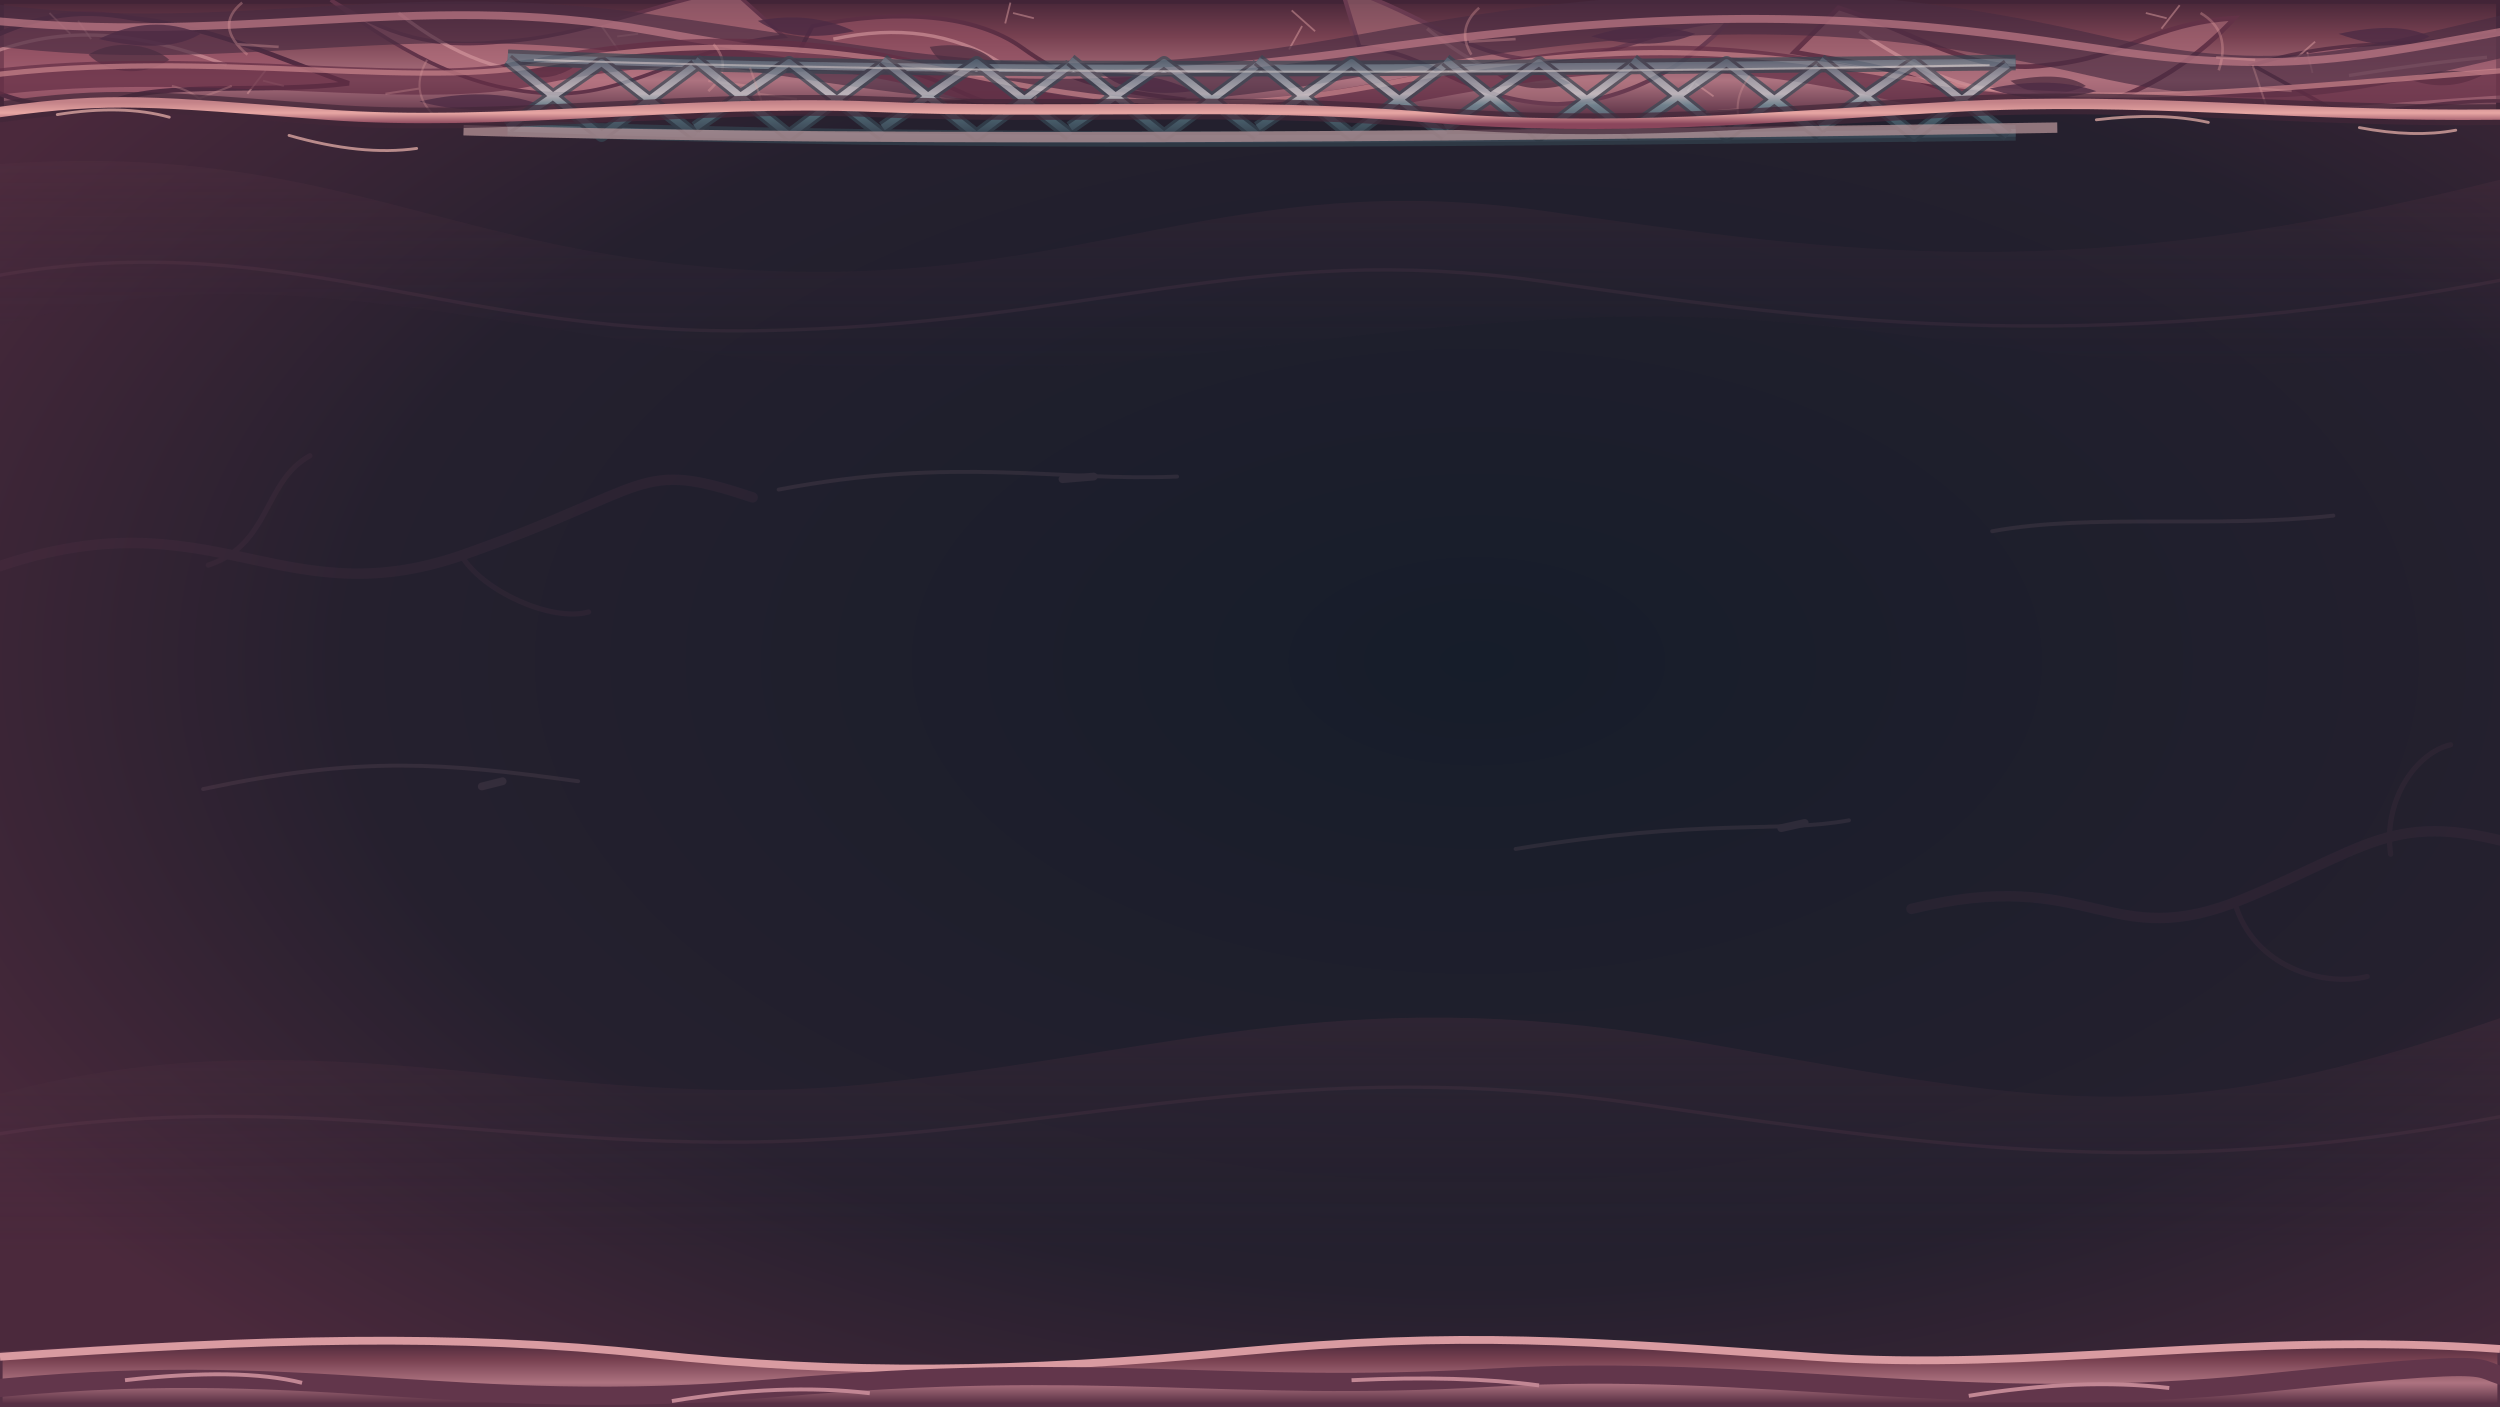
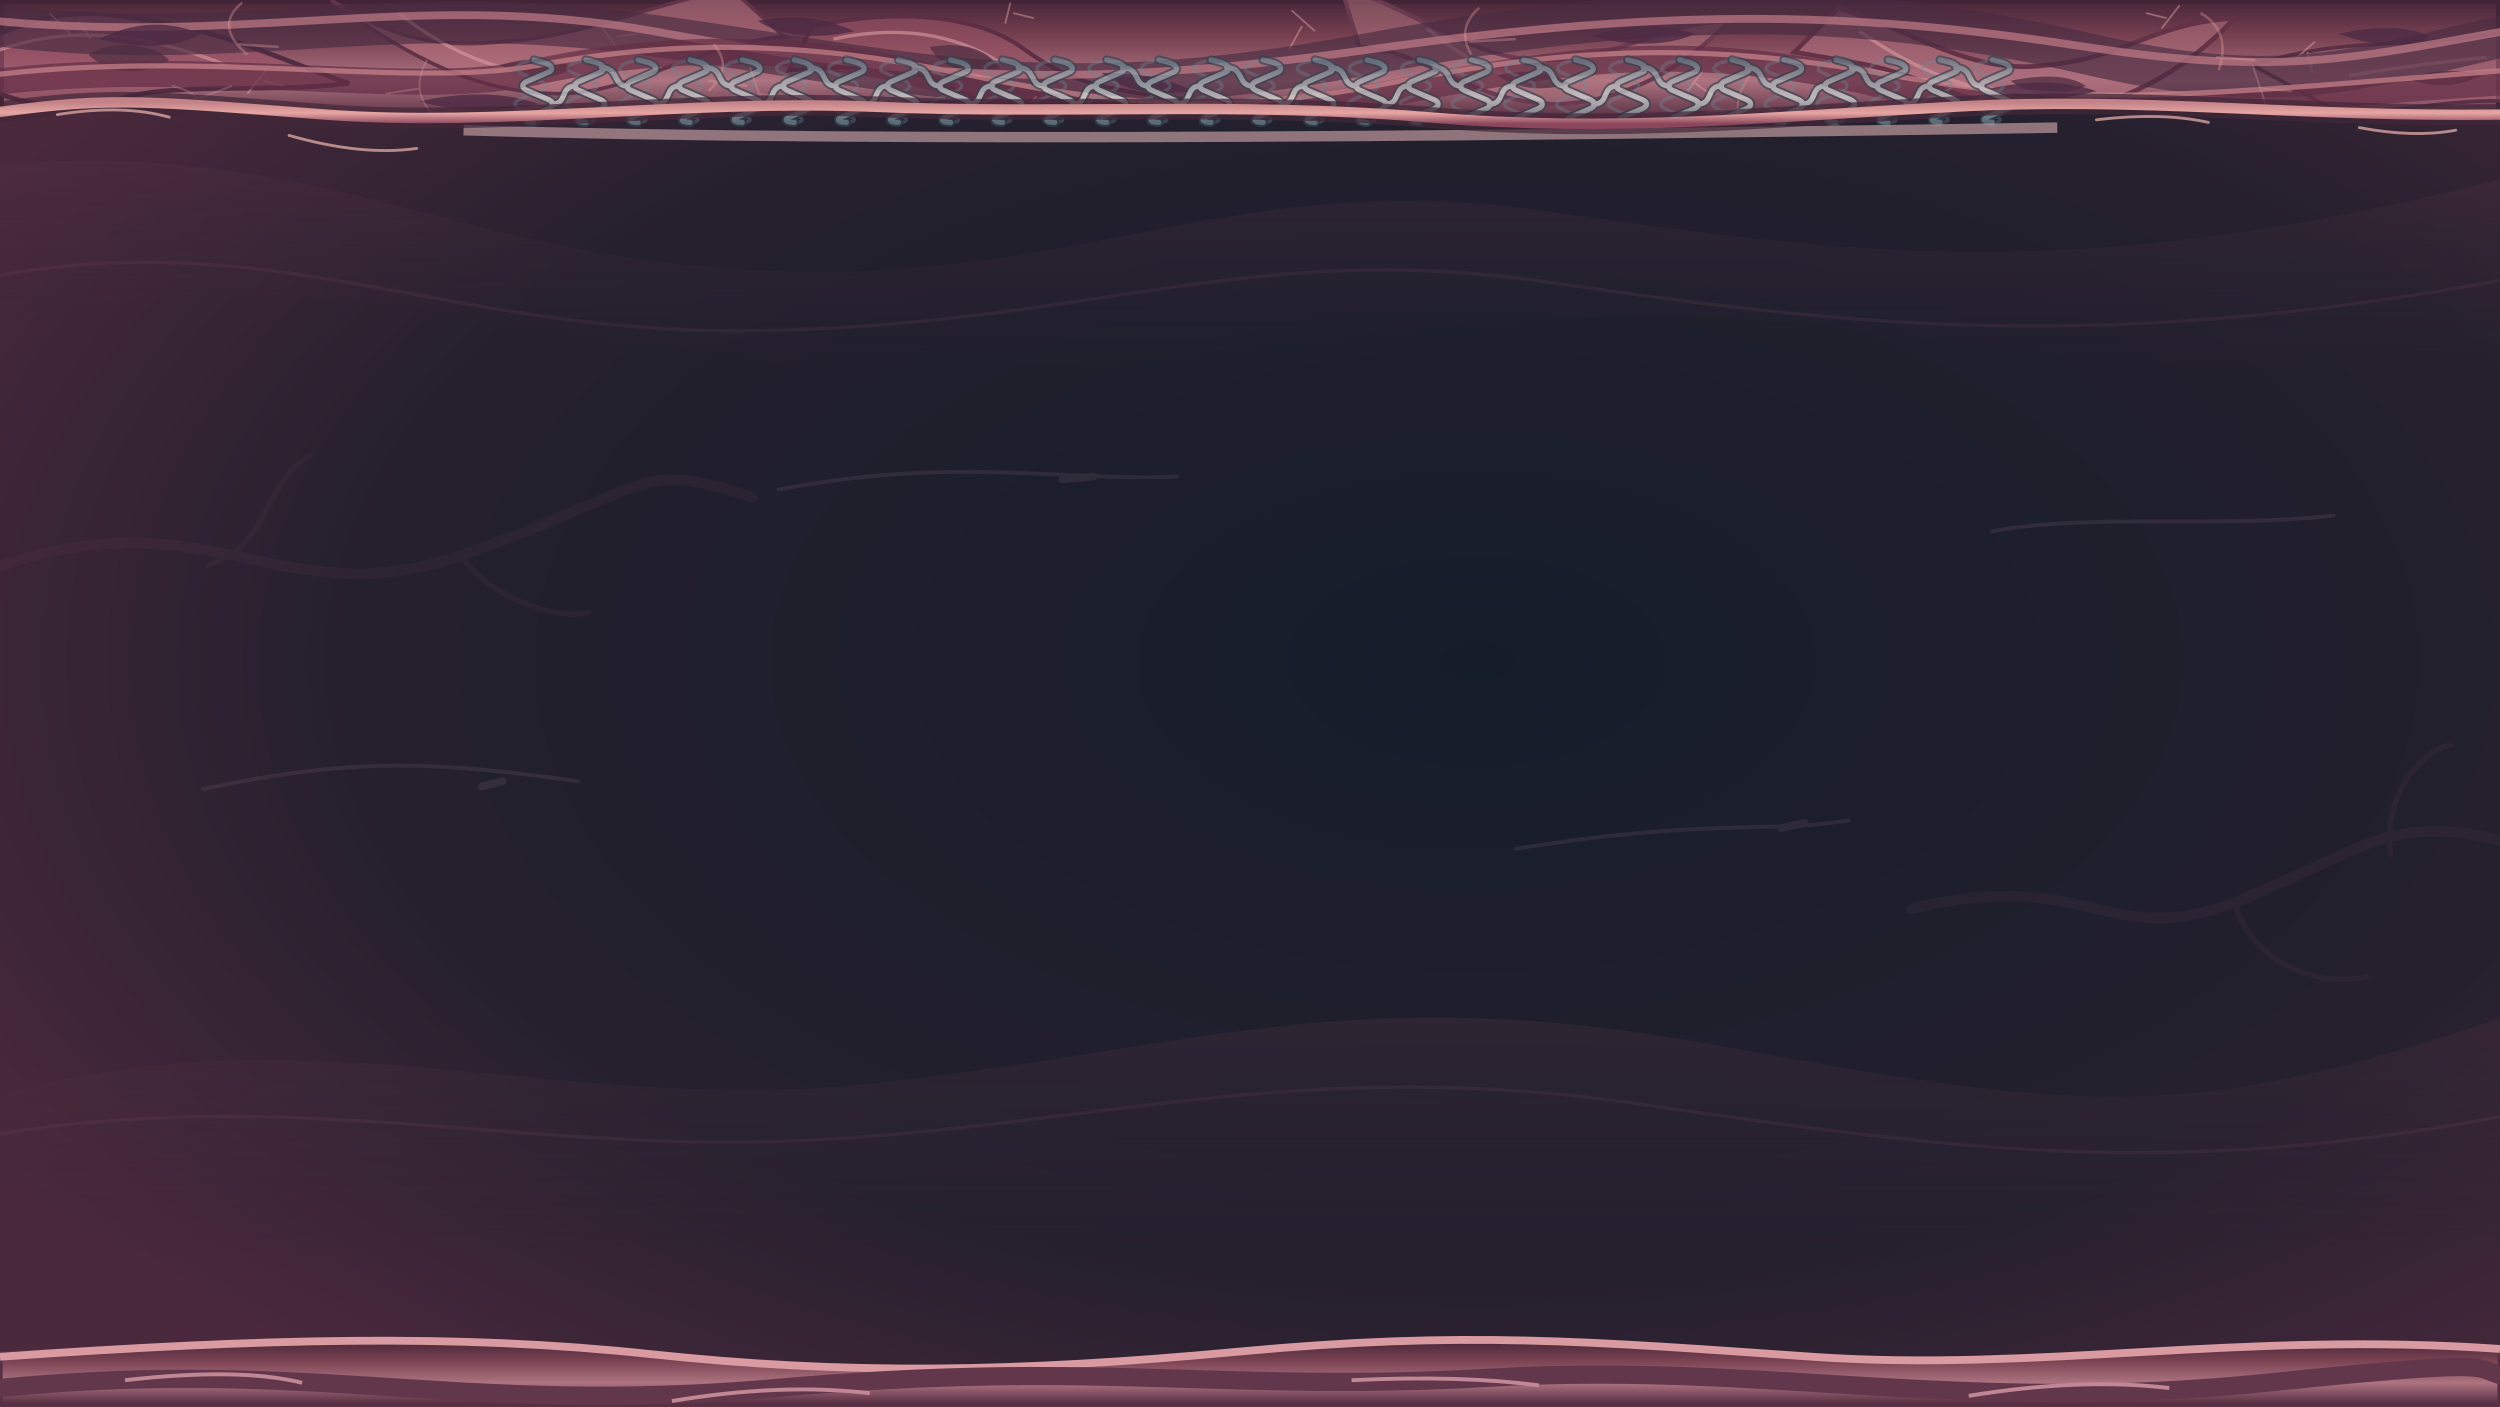
<svg xmlns="http://www.w3.org/2000/svg" width="960" height="540" viewBox="0 0 960 540" role="img" aria-labelledby="scene-healed-flow-title scene-healed-flow-desc">
  <defs>
    <linearGradient id="scene-healed-flow-wall" x1="0" y1="0" x2="0" y2="1">
      <stop offset="0" stop-color="#472638" />
      <stop offset="0.3" stop-color="#784151" />
      <stop offset="0.65" stop-color="#ad7380" />
      <stop offset="1" stop-color="#4d263b" />
    </linearGradient>
    <linearGradient id="scene-healed-flow-lip" x1="0" y1="0" x2="0" y2="1">
      <stop offset="0" stop-color="#c38288" />
      <stop offset="0.5" stop-color="#e7a6a3" />
      <stop offset="1" stop-color="#8b465c" />
    </linearGradient>
    <linearGradient id="scene-healed-flow-depth" x1="0" y1="0" x2="0" y2="1">
      <stop offset="0" stop-color="#382532" />
      <stop offset="0.4" stop-color="#201e2d" />
      <stop offset="1" stop-color="#31212f" />
    </linearGradient>
    <linearGradient id="scene-healed-flow-distance" x1="0" y1="0" x2="0" y2="1">
      <stop offset="0" stop-color="#553343" stop-opacity="0.6" />
      <stop offset="1" stop-color="#332638" stop-opacity="0.05" />
    </linearGradient>
    <linearGradient id="scene-healed-flow-pearl" x1="0" y1="0" x2="0" y2="1">
      <stop offset="0" stop-color="#d6b29e" />
      <stop offset="0.5" stop-color="#a58a83" />
      <stop offset="1" stop-color="#62515e" />
    </linearGradient>
-     <linearGradient id="scene-healed-flow-metal" x1="0" y1="0" x2="0" y2="1">
-       <stop offset="0" stop-color="#527380" />
-       <stop offset="0.45" stop-color="#d0dadd" />
-       <stop offset="0.6" stop-color="#6e9ca5" />
-       <stop offset="1" stop-color="#405361" />
-     </linearGradient>
    <radialGradient id="scene-healed-flow-ambient" cx=".59" cy=".47" r=".69">
      <stop stop-color="#161d2a" />
      <stop offset=".65" stop-color="#25202e" />
      <stop offset="1" stop-color="#4b293c" />
    </radialGradient>
    <clipPath id="scene-healed-flow-wall-clip">
      <path d="M0 0H960V44C881 45 823 37 750 41S620 51 548 45S408 38 336 41S191 49 125 44S43 37 0 43Z" />
    </clipPath>
+     <linearGradient id="scene-healed-flow-implant-silver" x1="4" y1="0" x2="28" y2="0" gradientUnits="userSpaceOnUse">
+       <stop stop-color="#728c96" />
+       <stop offset=".4" stop-color="#d9e4df" />
+       <stop offset="1" stop-color="#65808d" />
+     </linearGradient>
+     <path id="scene-healed-flow-implant-front" d="M4 0C4-3 5-4 6-2L9 5C10 8 12 8 13 5L16-2C17-5 19-5 20-2L23 5C24 8 26 7 27 4L28 0" />
+     <path id="scene-healed-flow-implant-rear" d="M4 0C4 3 5 4 6 2L9-5C10-8 12-8 13-5L16 2C17 5 19 5 20 2L23-5C24-8 26-7 27-4L28 0" />
+     <g id="scene-healed-flow-implant-near-rings">
+       <use href="#scene-healed-flow-implant-front" y="0" />
+       <use href="#scene-healed-flow-implant-front" y="20" />
+       <use href="#scene-healed-flow-implant-front" y="40" />
+       <use href="#scene-healed-flow-implant-front" y="60" />
+       <use href="#scene-healed-flow-implant-front" y="80" />
+       <use href="#scene-healed-flow-implant-front" y="100" />
+       <use href="#scene-healed-flow-implant-front" y="120" />
+       <use href="#scene-healed-flow-implant-front" y="140" />
+       <use href="#scene-healed-flow-implant-front" y="160" />
+       <use href="#scene-healed-flow-implant-front" y="180" />
+       <use href="#scene-healed-flow-implant-front" y="200" />
+       <use href="#scene-healed-flow-implant-front" y="220" />
+       <use href="#scene-healed-flow-implant-front" y="240" />
+       <use href="#scene-healed-flow-implant-front" y="260" />
+       <use href="#scene-healed-flow-implant-front" y="280" />
+       <use href="#scene-healed-flow-implant-front" y="300" />
+       <use href="#scene-healed-flow-implant-front" y="320" />
+       <use href="#scene-healed-flow-implant-front" y="340" />
+       <use href="#scene-healed-flow-implant-front" y="360" />
+       <use href="#scene-healed-flow-implant-front" y="380" />
+       <use href="#scene-healed-flow-implant-front" y="400" />
+       <use href="#scene-healed-flow-implant-front" y="420" />
+       <use href="#scene-healed-flow-implant-front" y="440" />
+       <use href="#scene-healed-flow-implant-front" y="460" />
+       <use href="#scene-healed-flow-implant-front" y="480" />
+       <use href="#scene-healed-flow-implant-front" y="500" />
+       <use href="#scene-healed-flow-implant-front" y="520" />
+       <use href="#scene-healed-flow-implant-front" y="540" />
+       <use href="#scene-healed-flow-implant-front" y="560" />
+       <path d="M11 7C11 13 18 10 18 16M25 26C25 33 18 30 18 36M11 47C11 53 18 50 18 56M25 66C25 73 18 70 18 76M11 87C11 93 18 90 18 96M25 106C25 113 18 110 18 116M11 127C11 133 18 130 18 136M25 146C25 153 18 150 18 156M11 167C11 173 18 170 18 176M25 186C25 193 18 190 18 196M11 207C11 213 18 210 18 216M25 226C25 233 18 230 18 236M11 247C11 253 18 250 18 256M25 266C25 273 18 270 18 276M11 287C11 293 18 290 18 296M25 306C25 313 18 310 18 316M11 327C11 333 18 330 18 336M25 346C25 353 18 350 18 356M11 367C11 373 18 370 18 376M25 386C25 393 18 390 18 396M11 407C11 413 18 410 18 416M25 426C25 433 18 430 18 436M11 447C11 453 18 450 18 456M25 466C25 473 18 470 18 476M11 487C11 493 18 490 18 496M25 506C25 513 18 510 18 516M11 527C11 533 18 530 18 536M25 546C25 553 18 550 18 556" />
+     </g>
+     <g id="scene-healed-flow-implant-far-rings">
+       <use href="#scene-healed-flow-implant-rear" y="0" />
+       <use href="#scene-healed-flow-implant-rear" y="20" />
+       <use href="#scene-healed-flow-implant-rear" y="40" />
+       <use href="#scene-healed-flow-implant-rear" y="60" />
+       <use href="#scene-healed-flow-implant-rear" y="80" />
+       <use href="#scene-healed-flow-implant-rear" y="100" />
+       <use href="#scene-healed-flow-implant-rear" y="120" />
+       <use href="#scene-healed-flow-implant-rear" y="140" />
+       <use href="#scene-healed-flow-implant-rear" y="160" />
+       <use href="#scene-healed-flow-implant-rear" y="180" />
+       <use href="#scene-healed-flow-implant-rear" y="200" />
+       <use href="#scene-healed-flow-implant-rear" y="220" />
+       <use href="#scene-healed-flow-implant-rear" y="240" />
+       <use href="#scene-healed-flow-implant-rear" y="260" />
+       <use href="#scene-healed-flow-implant-rear" y="280" />
+       <use href="#scene-healed-flow-implant-rear" y="300" />
+       <use href="#scene-healed-flow-implant-rear" y="320" />
+       <use href="#scene-healed-flow-implant-rear" y="340" />
+       <use href="#scene-healed-flow-implant-rear" y="360" />
+       <use href="#scene-healed-flow-implant-rear" y="380" />
+       <use href="#scene-healed-flow-implant-rear" y="400" />
+       <use href="#scene-healed-flow-implant-rear" y="420" />
+       <use href="#scene-healed-flow-implant-rear" y="440" />
+       <use href="#scene-healed-flow-implant-rear" y="460" />
+       <use href="#scene-healed-flow-implant-rear" y="480" />
+       <use href="#scene-healed-flow-implant-rear" y="500" />
+       <use href="#scene-healed-flow-implant-rear" y="520" />
+       <use href="#scene-healed-flow-implant-rear" y="540" />
+       <use href="#scene-healed-flow-implant-rear" y="560" />
+     </g>
  </defs>
  <g id="scene-healed-flow-lumen">
    <rect width="960" height="540" fill="url(#scene-healed-flow-depth)" />
    <rect width="960" height="540" fill="url(#scene-healed-flow-ambient)" />
    <g fill="url(#scene-healed-flow-distance)" opacity=".48">
      <path d="M0 63C129 54 172 99 295 104S473 64 593 81S797 110 960 69V132C804 156 738 117 610 122S399 155 274 136S87 101 0 125Z" />
      <path d="M0 420C124 387 215 429 336 416S519 376 657 401S837 433 960 391V480H0Z" />
    </g>
    <g fill="none" stroke="#805065" stroke-width="1.3" opacity=".14">
      <path d="M-25 111C99 80 164 129 291 127S480 92 592 108S808 139 984 103" />
      <path d="M-20 439C103 414 195 443 307 438S499 405 630 424S843 454 984 424" />
    </g>
    <g fill="none" stroke="#6a4158" stroke-linecap="round" opacity=".13">
      <path d="M-15 223C79 184 104 239 178 213S244 176 289 191" stroke-width="4" />
      <path d="M80 217C104 209 101 185 119 175M177 213C185 227 212 239 226 235" stroke-width="2" />
      <path d="M734 349C804 332 809 367 862 345S921 308 984 330" stroke-width="4" />
      <path d="M858 346C865 372 893 379 909 375M918 328C915 307 928 289 941 286" stroke-width="2" />
    </g>
    <g fill="none" stroke="#a07c88" stroke-linecap="round" opacity=".14">
      <path d="M78 303C139 290 171 293 222 300M299 188C367 175 407 185 452 183M582 326C655 314 683 320 710 315M765 204C803 197 851 203 896 198" stroke-width="1.5" />
      <path d="M185 302l8-2M408 184l12-1M684 318l9-2" stroke-width="3" />
    </g>
  </g>
  <g id="scene-healed-flow-muscular-wall">
    <path d="M0 0H960V44C881 45 823 37 750 41S620 51 548 45S408 38 336 41S191 49 125 44S43 37 0 43Z" fill="url(#scene-healed-flow-wall)" stroke="#422437" stroke-width="3" />
    <g id="scene-healed-flow-embedded-cell-volumes" clip-path="url(#scene-healed-flow-wall-clip)">
      <path d="M-18 22C12 5 29 3 51 7C82 10 113 25 134 32C103 36 63 31 43 39C19 44-8 38-18 22Z" fill="#995366" fill-opacity=".6" stroke="#512b41" stroke-width="1.8" />
      <path d="M127 0C154 17 172 18 193 16C225 14 251 1 281-4L301 14C267 17 245 35 216 36C184 36 158 23 127 0Z" fill="#b97480" fill-opacity=".6" stroke="#613349" stroke-width="1.4" />
      <path d="M312 10C346 3 375 6 392 18C410 31 421 34 453 38C424 51 391 46 366 34C346 24 333 25 303 27Z" fill="#965365" fill-opacity=".6" stroke="#5c2f44" stroke-width="1.6" />
      <path d="M515-5C549 6 566 24 595 23C623 22 638 9 664 8C648 25 625 39 598 40C562 39 550 20 522 18Z" fill="#b47681" fill-opacity=".5" stroke="#693a50" stroke-width="1.6" />
      <path d="M706 3C735 12 757 29 786 25C817 22 826 9 858 7C846 20 825 37 797 42C757 45 743 29 712 24L689 20Z" fill="#ad6c7a" fill-opacity=".6" stroke="#633247" stroke-width="1.8" />
      <path d="M865 25C907 12 928 21 978 9L977 40C941 35 913 47 894 41Z" fill="#9f5f71" fill-opacity=".65" stroke="#5a3045" stroke-width="1.4" />
      <g fill="none" stroke="#d69a9f" stroke-width="1.3" opacity=".62">
        <path d="M-5 21C25 9 53 12 87 25M153 5q32 25 62 23M320 15q37-8 64 9M548 11q28 23 50 20M714 12q46 32 84 21M902 29q31-5 53-7" />
      </g>
      <g fill="#593447" opacity=".85">
        <path d="M34 21C45 14 60 18 65 23C54 30 41 28 34 21Z" />
        <path d="M192 25q17-5 28 1q-13 8-28-1Z" />
        <path d="M357 18q19-3 27 8q-21 4-27-8Z" />
        <path d="M575 29q16-4 28 3q-16 5-28-3Z" />
        <path d="M772 31q20-4 29 2q-17 7-29-2Z" />
        <path d="M924 30q17-5 29-1q-14 7-29 1Z" />
      </g>
      <g fill="none" stroke="#dfa1a4" stroke-width=".7" opacity=".48">
        <path d="M19 5l8 8m3-5 5 7M102 27l-7 9m6-5 8 2M231 10l7 10m-1-6 8-1M388 1l-2 8m3-4 8 2M496 4l9 8m-5-2-5 9M654 27l-6 8m3-3 7 5M837 2l-7 9m2-4-8-2M889 16l-8 7m5-3 2 8" />
      </g>
    </g>
    <g clip-path="url(#scene-healed-flow-wall-clip)">
      <path d="M-20 7C81 24 143-1 246 13S401 44 524 21S720 2 803 21S912 23 985 9" fill="none" stroke="#482b40" stroke-width="16" opacity=".65" />
      <path d="M-20 6C87 20 157-5 251 12S406 36 526 19S717 5 801 18S911 20 985 8" fill="none" stroke="#c07b87" stroke-width="3" opacity=".7" />
      <path d="M-30 36C57 18 154 39 204 28S313 16 366 32S465 49 533 36S647 15 724 33S855 37 988 30" fill="none" stroke="#632d45" stroke-width="10" opacity=".7" />
      <path d="M-24 32C65 16 154 35 207 25S310 16 368 28S467 45 533 32S650 15 727 29S858 35 988 25" fill="none" stroke="#d18a91" stroke-width="2" opacity=".65" />
      <g fill="#4c2b44" opacity=".8">
        <path d="M38 15q20-10 39-2q-13 8-39 2Z" />
        <path d="M161 39q26-6 46 1q-24 5-46-1Z" />
        <path d="M291 8q20-4 37 4q-24 5-37-4Z" />
        <path d="M423 28q22 0 35 7q-23 3-35-7Z" />
        <path d="M611 14q20-7 40-1q-16 7-40 1Z" />
        <path d="M764 34q24-5 41 1q-22 6-41-1Z" />
        <path d="M898 13q23-5 35 1q-13 7-35-1Z" />
      </g>
      <g fill="none" stroke="#e5a1a2" stroke-width="1" opacity=".34">
        <path d="M93 1q-11 9 2 20m-4-4 16 1M274 17q8 9-2 18m0-4 15 2M568 3q-9 8-3 18m-1-5 18-1M845 5q12 7 7 22m-1-5 15 1" />
      </g>
    </g>
  </g>
-   <g id="scene-healed-flow-retained-implant" opacity=".68" fill="none" stroke-linejoin="round">
-     <path d="M195 22C354 29 589 26 774 24M195 49C363 56 589 53 774 51" stroke="#34434f" stroke-width="6" />
-     <path d="M195 22C354 29 589 26 774 24M195 49C363 56 589 53 774 51" stroke="url(#scene-healed-flow-metal)" stroke-width="3" />
-     <path d="M195 23l36 29 36-27M195 49l36-25 36 28" stroke="#364854" stroke-width="5" />
-     <path d="M195 23l36 29 36-27M195 49l36-25 36 28" stroke="url(#scene-healed-flow-metal)" stroke-width="2.6" />
-     <path d="M267 23l36 29 36-27M267 49l36-25 36 28" stroke="#364854" stroke-width="5" />
-     <path d="M267 23l36 29 36-27M267 49l36-25 36 28" stroke="url(#scene-healed-flow-metal)" stroke-width="2.6" />
-     <path d="M339 23l36 29 36-27M339 49l36-25 36 28" stroke="#364854" stroke-width="5" />
-     <path d="M339 23l36 29 36-27M339 49l36-25 36 28" stroke="url(#scene-healed-flow-metal)" stroke-width="2.6" />
-     <path d="M411 23l36 29 36-27M411 49l36-25 36 28" stroke="#364854" stroke-width="5" />
-     <path d="M411 23l36 29 36-27M411 49l36-25 36 28" stroke="url(#scene-healed-flow-metal)" stroke-width="2.6" />
-     <path d="M483 23l36 29 36-27M483 49l36-25 36 28" stroke="#364854" stroke-width="5" />
-     <path d="M483 23l36 29 36-27M483 49l36-25 36 28" stroke="url(#scene-healed-flow-metal)" stroke-width="2.6" />
-     <path d="M555 23l36 29 36-27M555 49l36-25 36 28" stroke="#364854" stroke-width="5" />
-     <path d="M555 23l36 29 36-27M555 49l36-25 36 28" stroke="url(#scene-healed-flow-metal)" stroke-width="2.6" />
-     <path d="M627 23l36 29 36-27M627 49l36-25 36 28" stroke="#364854" stroke-width="5" />
-     <path d="M627 23l36 29 36-27M627 49l36-25 36 28" stroke="url(#scene-healed-flow-metal)" stroke-width="2.6" />
-     <path d="M699 23l36 29 36-27M699 49l36-25 36 28" stroke="#364854" stroke-width="5" />
-     <path d="M699 23l36 29 36-27M699 49l36-25 36 28" stroke="url(#scene-healed-flow-metal)" stroke-width="2.6" />
-     <path d="M205 23q260 8 559 2" stroke="#e5f0e9" stroke-width=".8" opacity=".7" />
+   <g id="scene-healed-flow-retained-implant" opacity=".68" fill="none" stroke-linecap="round" stroke-linejoin="round" transform="translate(205 51) rotate(-90)">
+     <use href="#scene-healed-flow-implant-far-rings" stroke="#6b8996" stroke-width="1.3" opacity=".5" />
+     <use href="#scene-healed-flow-implant-near-rings" stroke="#34434f" stroke-width="3.5" />
+     <use href="#scene-healed-flow-implant-near-rings" stroke="url(#scene-healed-flow-implant-silver)" stroke-width="2" />
  </g>
  <path d="M178 50C345 55 599 52 790 49" fill="none" stroke="#bd999c" stroke-width="4" opacity=".7" />
  <g id="scene-healed-flow-connective-tethers" fill="none" stroke="#dfa1a0" stroke-width=".8" opacity=".28" clip-path="url(#scene-healed-flow-wall-clip)">
    <path d="M66 33q13 3 15 13m-5-8 13-5M164 23q-8 14 6 24m-9-13-13 2M288 26l8 23m-5-13 15 2M398 37q-8 9 2 18M672 29q-9 12-1 24m-4-11-12 1M865 25l7 21m-4-12 12 1" />
  </g>
  <g id="scene-healed-flow-luminal-membrane" fill="none" stroke-linecap="round">
    <path d="M0 43C43 37 59 39 125 44S264 38 336 41S476 39 548 45S677 45 750 41S881 45 960 44" stroke="#422638" stroke-width="8" opacity=".7" />
    <path d="M0 43C43 37 59 39 125 44S264 38 336 41S476 39 548 45S677 45 750 41S881 45 960 44" stroke="url(#scene-healed-flow-lip)" stroke-width="4" />
    <g stroke="#f0b7af" stroke-width="1.1" opacity=".7">
      <path d="M22 44q25-4 43 1M111 52q28 8 49 5M805 46q25-3 43 1M906 49q21 4 37 1" />
    </g>
  </g>
  <g id="scene-healed-flow-lower-wall">
    <path d="M0 540H960V518C861 511 783 527 696 521S562 511 476 519S326 528 250 520S101 514 0 520Z" fill="url(#scene-healed-flow-wall)" stroke="#563044" stroke-width="2" />
    <path d="M0 521C101 514 175 512 250 520S390 527 476 519S609 515 696 521S861 511 960 518" fill="none" stroke="#d99ba1" stroke-width="3" />
    <path d="M-10 534C119 520 173 544 298 533S469 535 573 529S753 543 870 531S934 528 980 531" fill="none" stroke="#62364b" stroke-width="7" />
    <path d="M48 530q44-5 68 1m142 7q42-7 76-3m185-5q42-2 72 2m165 4q43-7 77-3" fill="none" stroke="#c28794" stroke-width="1.5" />
  </g>
</svg>
